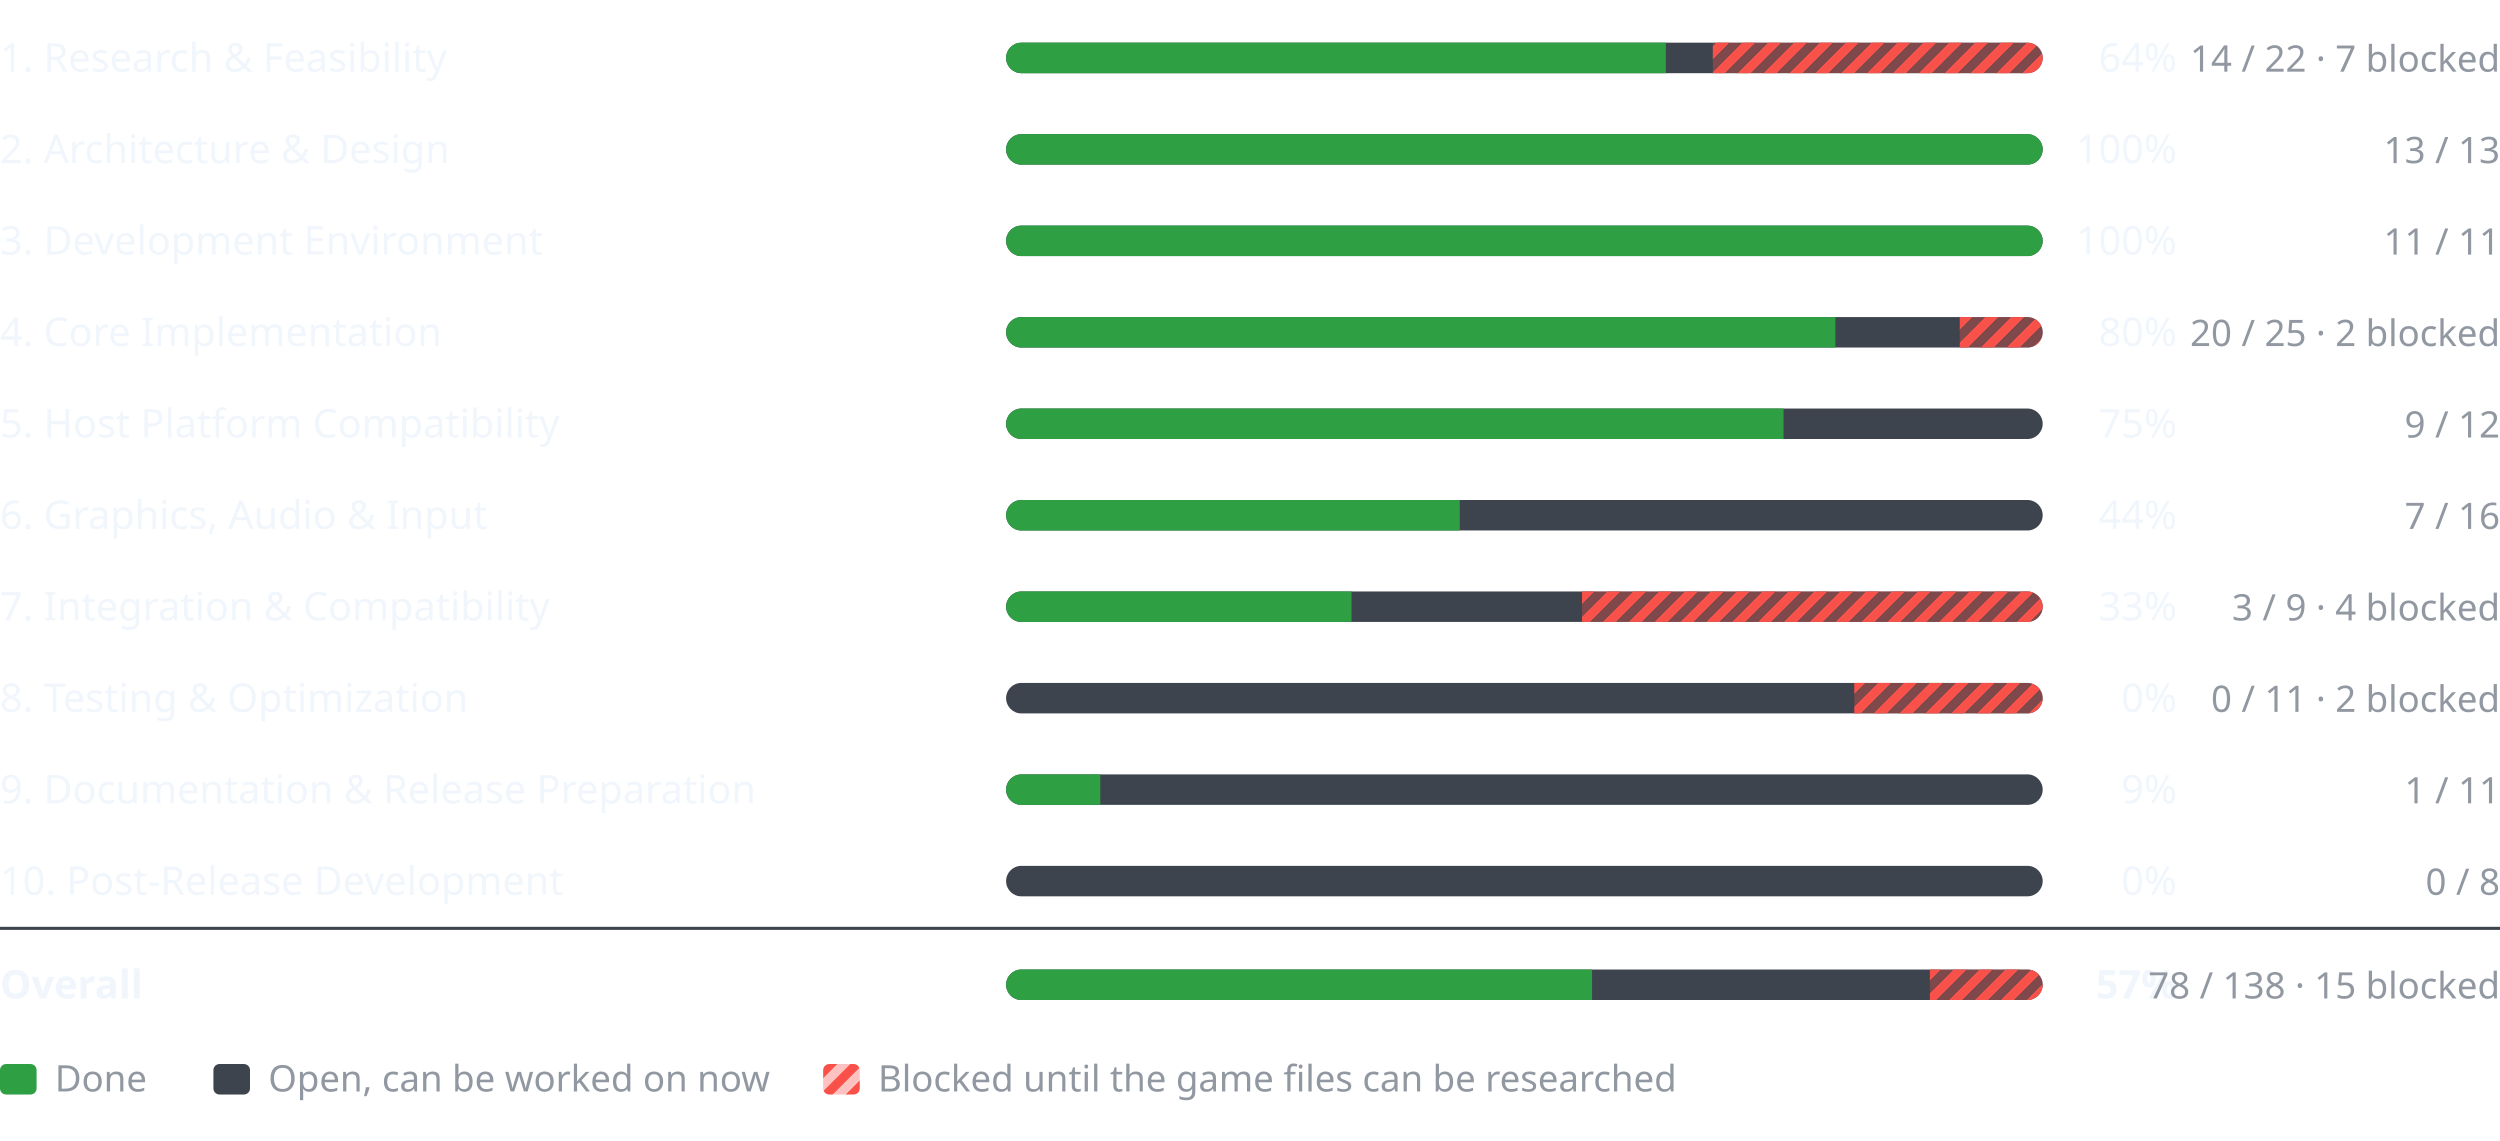
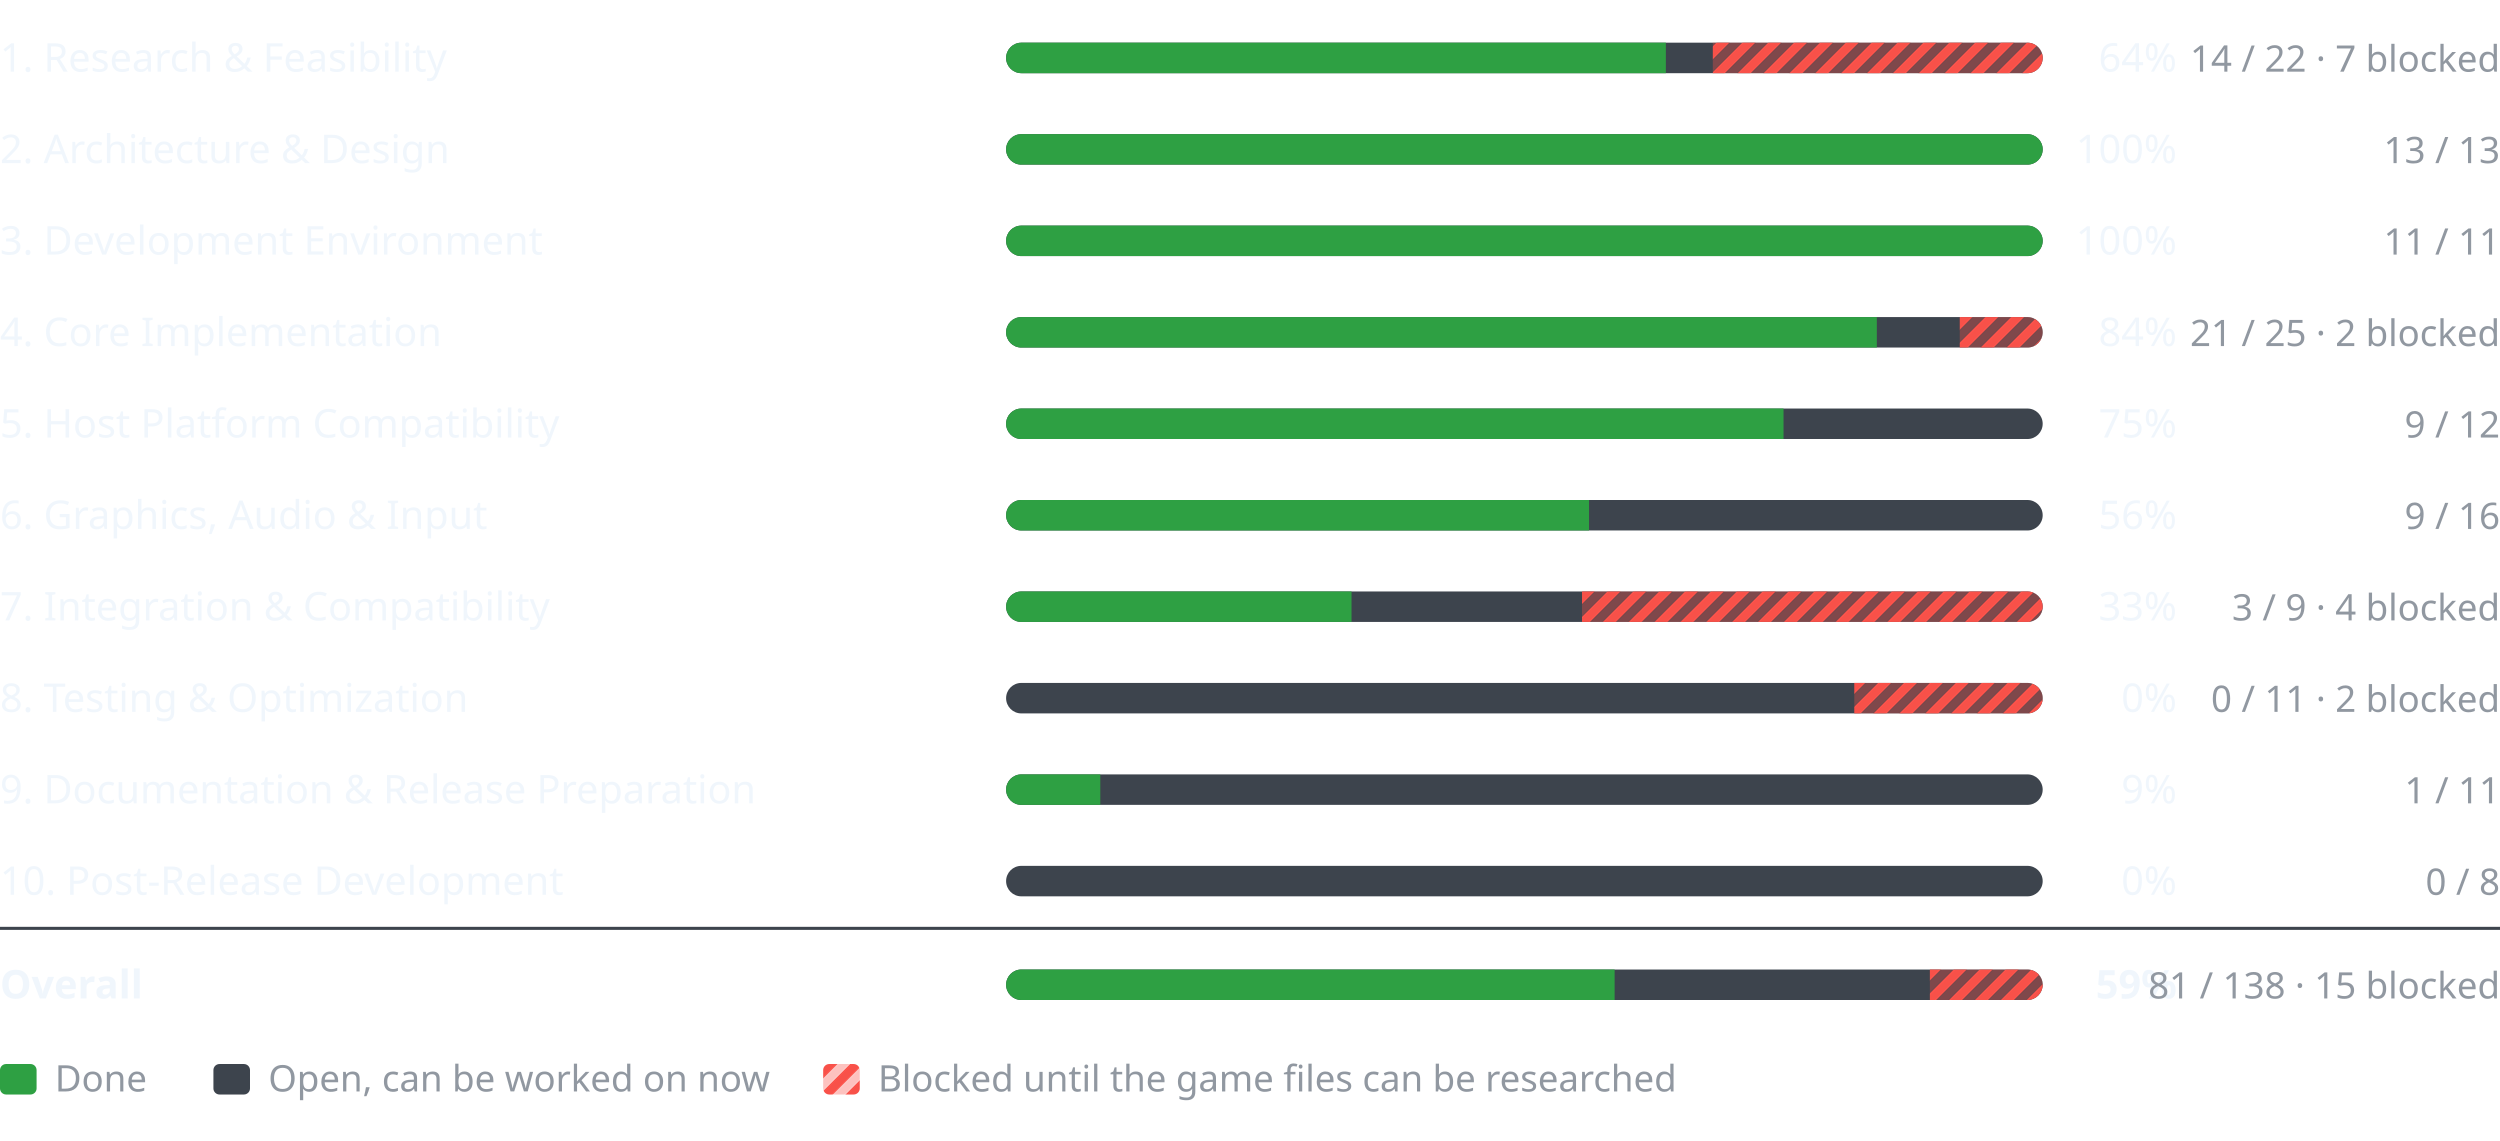
- <svg xmlns="http://www.w3.org/2000/svg" width="820" height="374" viewBox="0 0 820 374" role="img" aria-label="Roadmap: 78 of 138 tasks done, 15 blocked on game files">
+ <svg xmlns="http://www.w3.org/2000/svg" width="820" height="374" viewBox="0 0 820 374" role="img" aria-label="Roadmap: 81 of 138 tasks done, 15 blocked on game files">
  <style>
  text { font-family: -apple-system, BlinkMacSystemFont, "Segoe UI", "Noto Sans", Helvetica, Arial, sans-serif; font-size: 13px; fill: #f0f6fc; }
  .sub { fill: #9198a1; font-size: 12px; }
  .num { font-variant-numeric: tabular-nums; }
  .strong { font-weight: 600; }
  .group { font-size: 12px; font-weight: 600; fill: #9198a1; letter-spacing: 0.06em; }
  .track { fill: #3d444d; }
  .done { fill: #2ea043; }
  .rule { stroke: #3d444d; }
</style>
  <defs>
    <pattern id="blocked" width="6" height="6" patternUnits="userSpaceOnUse" patternTransform="rotate(45)">
      <rect width="6" height="6" fill="#f85149" opacity="0.35" />
      <rect width="3" height="6" fill="#f85149" />
    </pattern>
  </defs>
  <text class="" x="0" y="23.5">1. Research &amp; Feasibility</text>
  <clipPath id="bar14">
    <rect x="330" y="14.0" width="340" height="10" rx="5.0" />
  </clipPath>
  <g clip-path="url(#bar14)">
    <rect class="track" x="330" y="14.0" width="340" height="10" />
    <rect class="done" x="330" y="14.0" width="216.4" height="10" />
    <rect fill="url(#blocked)" x="561.8" y="14.0" width="108.2" height="10" />
  </g>
  <text class="num" x="714" y="23.5" text-anchor="end">64%</text>
  <text class="num sub" x="820" y="23.5" text-anchor="end">14 / 22 · 7 blocked</text>
  <text class="" x="0" y="53.5">2. Architecture &amp; Design</text>
  <clipPath id="bar44">
    <rect x="330" y="44.0" width="340" height="10" rx="5.0" />
  </clipPath>
  <g clip-path="url(#bar44)">
    <rect class="track" x="330" y="44.0" width="340" height="10" />
    <rect class="done" x="330" y="44.0" width="340.0" height="10" />
  </g>
  <text class="num" x="714" y="53.5" text-anchor="end">100%</text>
  <text class="num sub" x="820" y="53.5" text-anchor="end">13 / 13</text>
  <text class="" x="0" y="83.5">3. Development Environment</text>
  <clipPath id="bar74">
    <rect x="330" y="74.0" width="340" height="10" rx="5.0" />
  </clipPath>
  <g clip-path="url(#bar74)">
    <rect class="track" x="330" y="74.0" width="340" height="10" />
    <rect class="done" x="330" y="74.0" width="340.0" height="10" />
  </g>
  <text class="num" x="714" y="83.5" text-anchor="end">100%</text>
  <text class="num sub" x="820" y="83.5" text-anchor="end">11 / 11</text>
  <text class="" x="0" y="113.5">4. Core Implementation</text>
  <clipPath id="bar104">
    <rect x="330" y="104.0" width="340" height="10" rx="5.0" />
  </clipPath>
  <g clip-path="url(#bar104)">
    <rect class="track" x="330" y="104.0" width="340" height="10" />
-     <rect class="done" x="330" y="104.0" width="272.0" height="10" />
+     <rect class="done" x="330" y="104.0" width="285.6" height="10" />
    <rect fill="url(#blocked)" x="642.8" y="104.0" width="27.2" height="10" />
  </g>
-   <text class="num" x="714" y="113.5" text-anchor="end">80%</text>
-   <text class="num sub" x="820" y="113.5" text-anchor="end">20 / 25 · 2 blocked</text>
+   <text class="num" x="714" y="113.5" text-anchor="end">84%</text>
+   <text class="num sub" x="820" y="113.5" text-anchor="end">21 / 25 · 2 blocked</text>
  <text class="" x="0" y="143.5">5. Host Platform Compatibility</text>
  <clipPath id="bar134">
    <rect x="330" y="134.0" width="340" height="10" rx="5.0" />
  </clipPath>
  <g clip-path="url(#bar134)">
    <rect class="track" x="330" y="134.0" width="340" height="10" />
    <rect class="done" x="330" y="134.0" width="255.0" height="10" />
  </g>
  <text class="num" x="714" y="143.5" text-anchor="end">75%</text>
  <text class="num sub" x="820" y="143.5" text-anchor="end">9 / 12</text>
  <text class="" x="0" y="173.5">6. Graphics, Audio &amp; Input</text>
  <clipPath id="bar164">
    <rect x="330" y="164.0" width="340" height="10" rx="5.0" />
  </clipPath>
  <g clip-path="url(#bar164)">
    <rect class="track" x="330" y="164.0" width="340" height="10" />
-     <rect class="done" x="330" y="164.0" width="148.8" height="10" />
+     <rect class="done" x="330" y="164.0" width="191.2" height="10" />
  </g>
-   <text class="num" x="714" y="173.5" text-anchor="end">44%</text>
-   <text class="num sub" x="820" y="173.5" text-anchor="end">7 / 16</text>
+   <text class="num" x="714" y="173.5" text-anchor="end">56%</text>
+   <text class="num sub" x="820" y="173.5" text-anchor="end">9 / 16</text>
  <text class="" x="0" y="203.5">7. Integration &amp; Compatibility</text>
  <clipPath id="bar194">
    <rect x="330" y="194.0" width="340" height="10" rx="5.0" />
  </clipPath>
  <g clip-path="url(#bar194)">
    <rect class="track" x="330" y="194.0" width="340" height="10" />
    <rect class="done" x="330" y="194.0" width="113.3" height="10" />
    <rect fill="url(#blocked)" x="518.9" y="194.0" width="151.1" height="10" />
  </g>
  <text class="num" x="714" y="203.5" text-anchor="end">33%</text>
  <text class="num sub" x="820" y="203.5" text-anchor="end">3 / 9 · 4 blocked</text>
  <text class="" x="0" y="233.5">8. Testing &amp; Optimization</text>
  <clipPath id="bar224">
    <rect x="330" y="224.0" width="340" height="10" rx="5.0" />
  </clipPath>
  <g clip-path="url(#bar224)">
    <rect class="track" x="330" y="224.0" width="340" height="10" />
    <rect fill="url(#blocked)" x="608.2" y="224.0" width="61.8" height="10" />
  </g>
  <text class="num" x="714" y="233.5" text-anchor="end">0%</text>
  <text class="num sub" x="820" y="233.5" text-anchor="end">0 / 11 · 2 blocked</text>
  <text class="" x="0" y="263.5">9. Documentation &amp; Release Preparation</text>
  <clipPath id="bar254">
    <rect x="330" y="254.0" width="340" height="10" rx="5.0" />
  </clipPath>
  <g clip-path="url(#bar254)">
    <rect class="track" x="330" y="254.0" width="340" height="10" />
    <rect class="done" x="330" y="254.0" width="30.9" height="10" />
  </g>
  <text class="num" x="714" y="263.5" text-anchor="end">9%</text>
  <text class="num sub" x="820" y="263.5" text-anchor="end">1 / 11</text>
  <text class="" x="0" y="293.5">10. Post-Release Development</text>
  <clipPath id="bar284">
    <rect x="330" y="284.0" width="340" height="10" rx="5.0" />
  </clipPath>
  <g clip-path="url(#bar284)">
    <rect class="track" x="330" y="284.0" width="340" height="10" />
  </g>
  <text class="num" x="714" y="293.5" text-anchor="end">0%</text>
  <text class="num sub" x="820" y="293.5" text-anchor="end">0 / 8</text>
  <line class="rule" x1="0" x2="820" y1="304.5" y2="304.5" />
  <text class="strong" x="0" y="327.5">Overall</text>
  <clipPath id="bar318">
    <rect x="330" y="318.0" width="340" height="10" rx="5.0" />
  </clipPath>
  <g clip-path="url(#bar318)">
    <rect class="track" x="330" y="318.0" width="340" height="10" />
-     <rect class="done" x="330" y="318.0" width="192.2" height="10" />
+     <rect class="done" x="330" y="318.0" width="199.6" height="10" />
    <rect fill="url(#blocked)" x="633.0" y="318.0" width="37.0" height="10" />
  </g>
-   <text class="num strong" x="714" y="327.5" text-anchor="end">57%</text>
-   <text class="num sub" x="820" y="327.5" text-anchor="end">78 / 138 · 15 blocked</text>
+   <text class="num strong" x="714" y="327.5" text-anchor="end">59%</text>
+   <text class="num sub" x="820" y="327.5" text-anchor="end">81 / 138 · 15 blocked</text>
  <rect class="done" x="0" y="349.0" width="12" height="10" rx="2" />
  <text class="sub" x="18" y="358.0">Done</text>
  <rect class="track" x="70" y="349.0" width="12" height="10" rx="2" />
  <text class="sub" x="88" y="358.0">Open, can be worked on now</text>
  <rect fill="url(#blocked)" x="270" y="349.0" width="12" height="10" rx="2" />
  <text class="sub" x="288" y="358.0">Blocked until the game files can be researched</text>
</svg>
